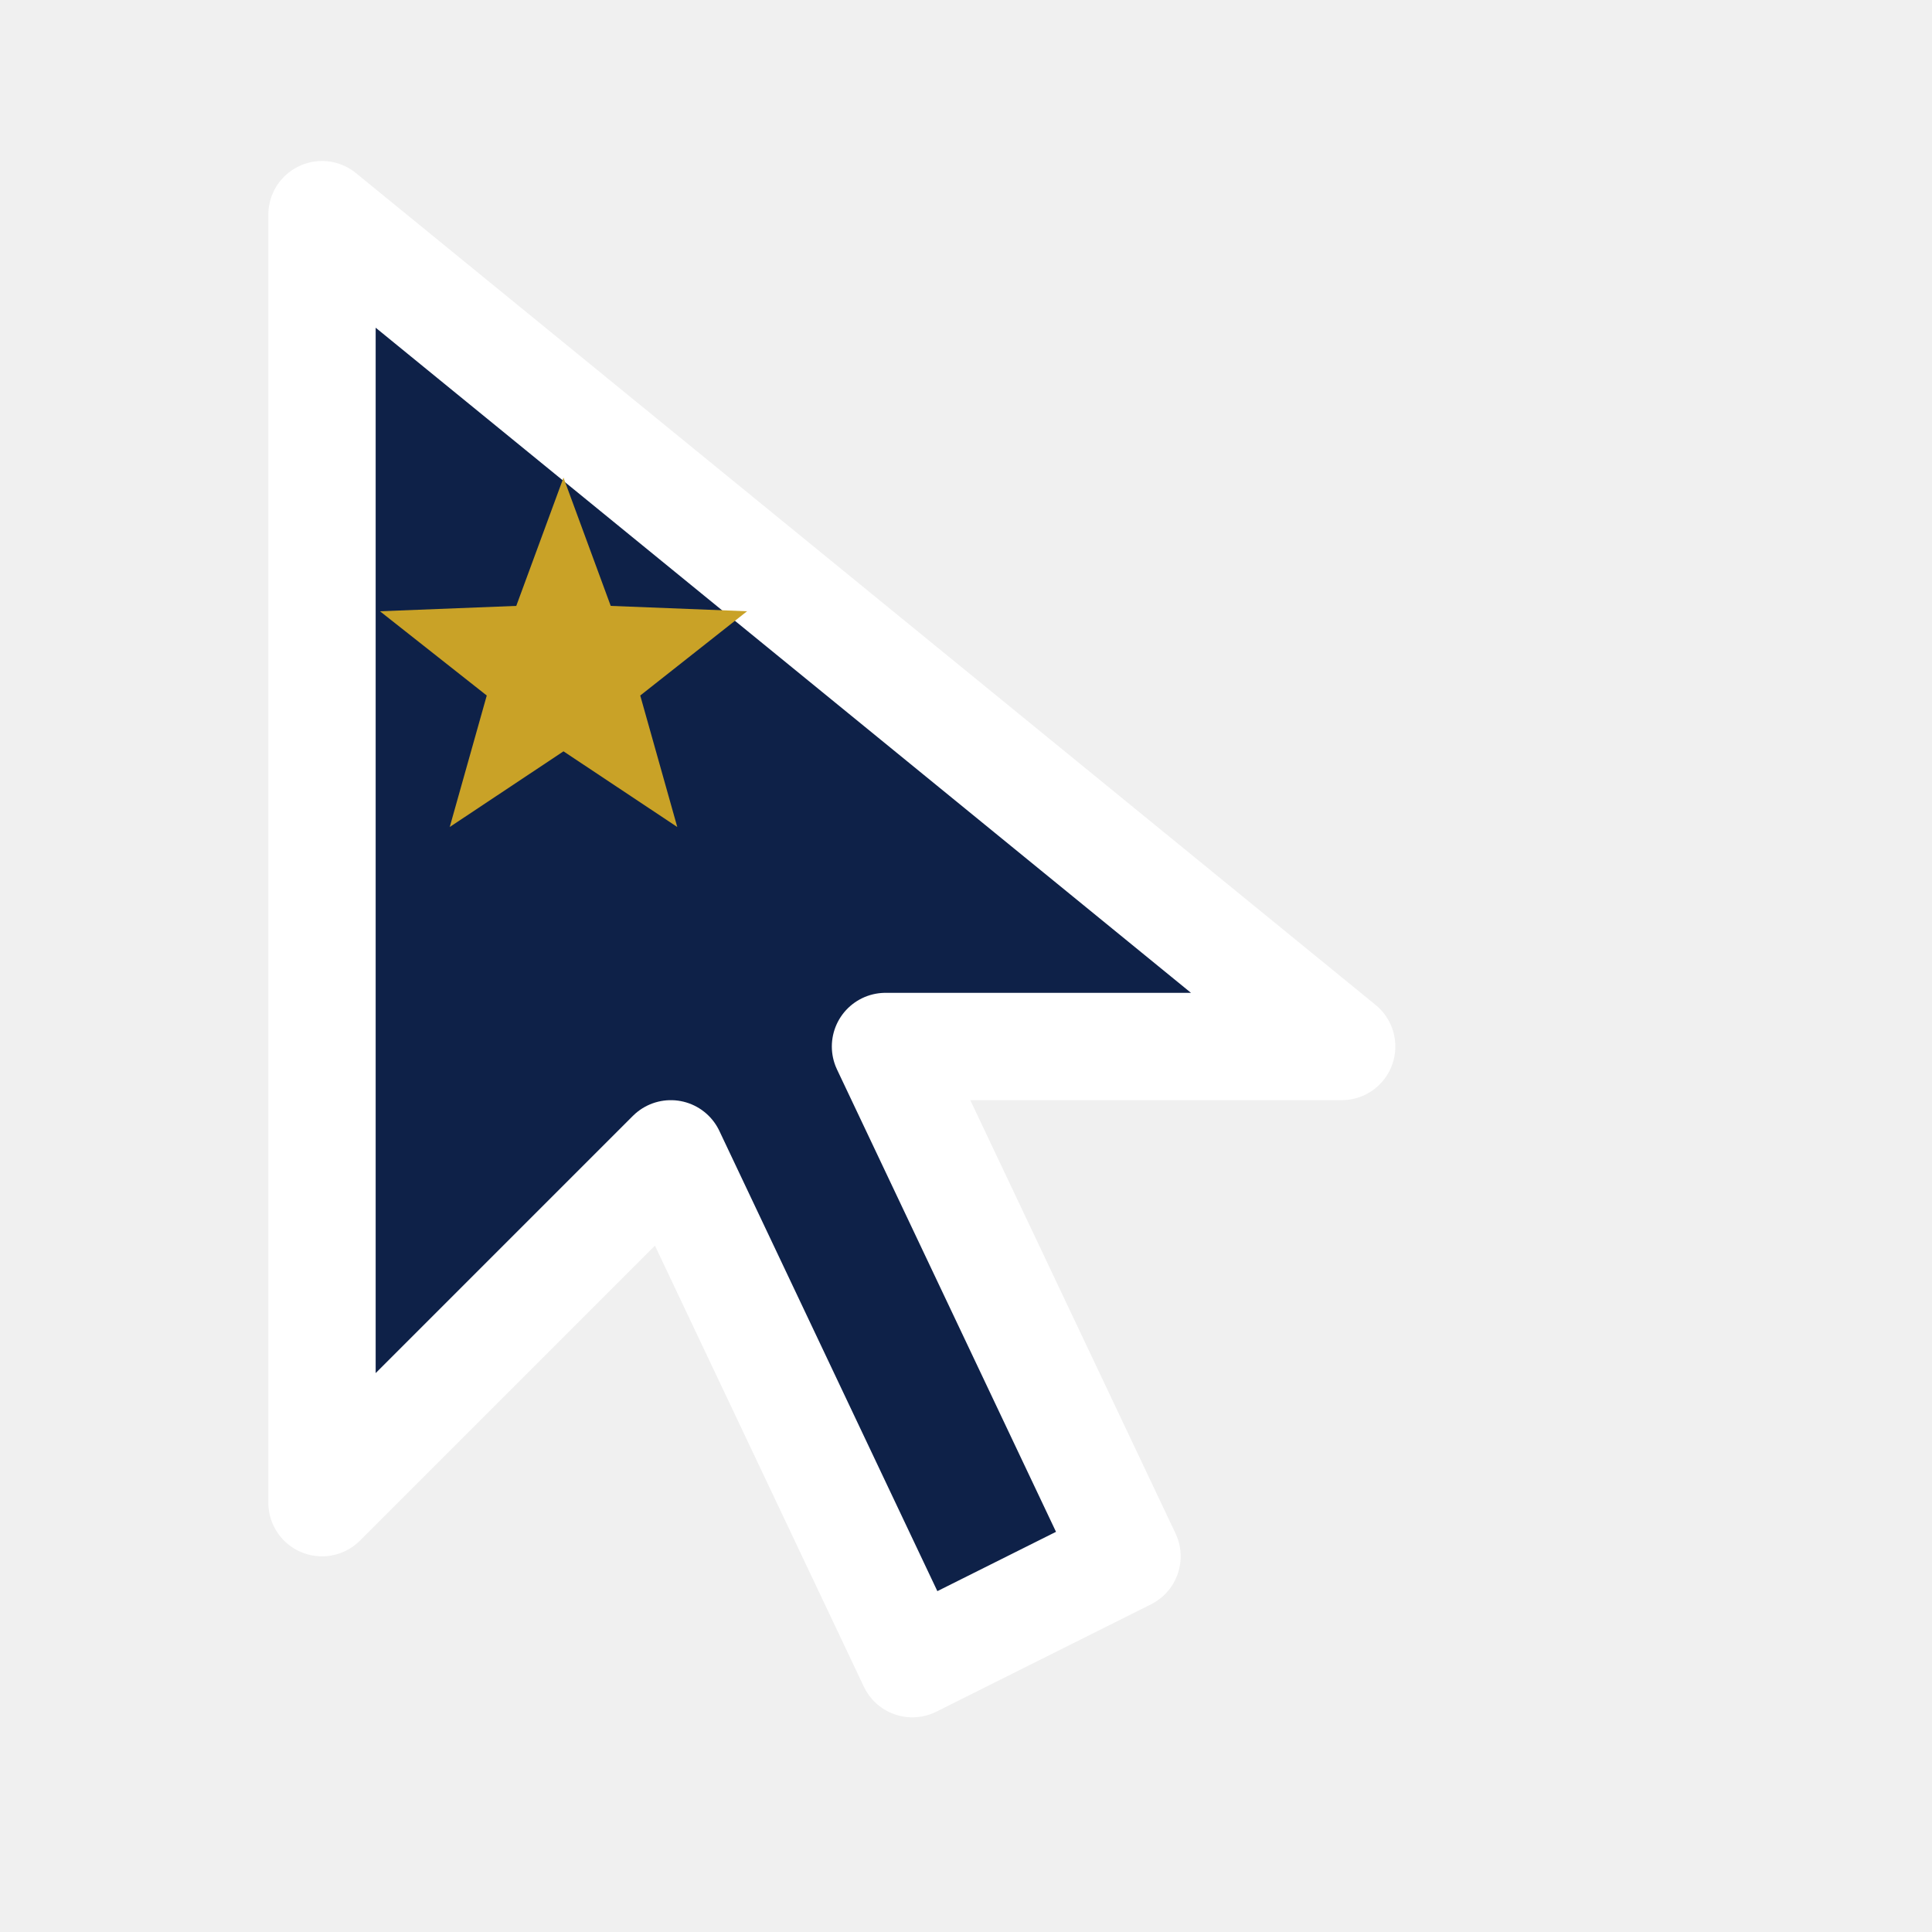
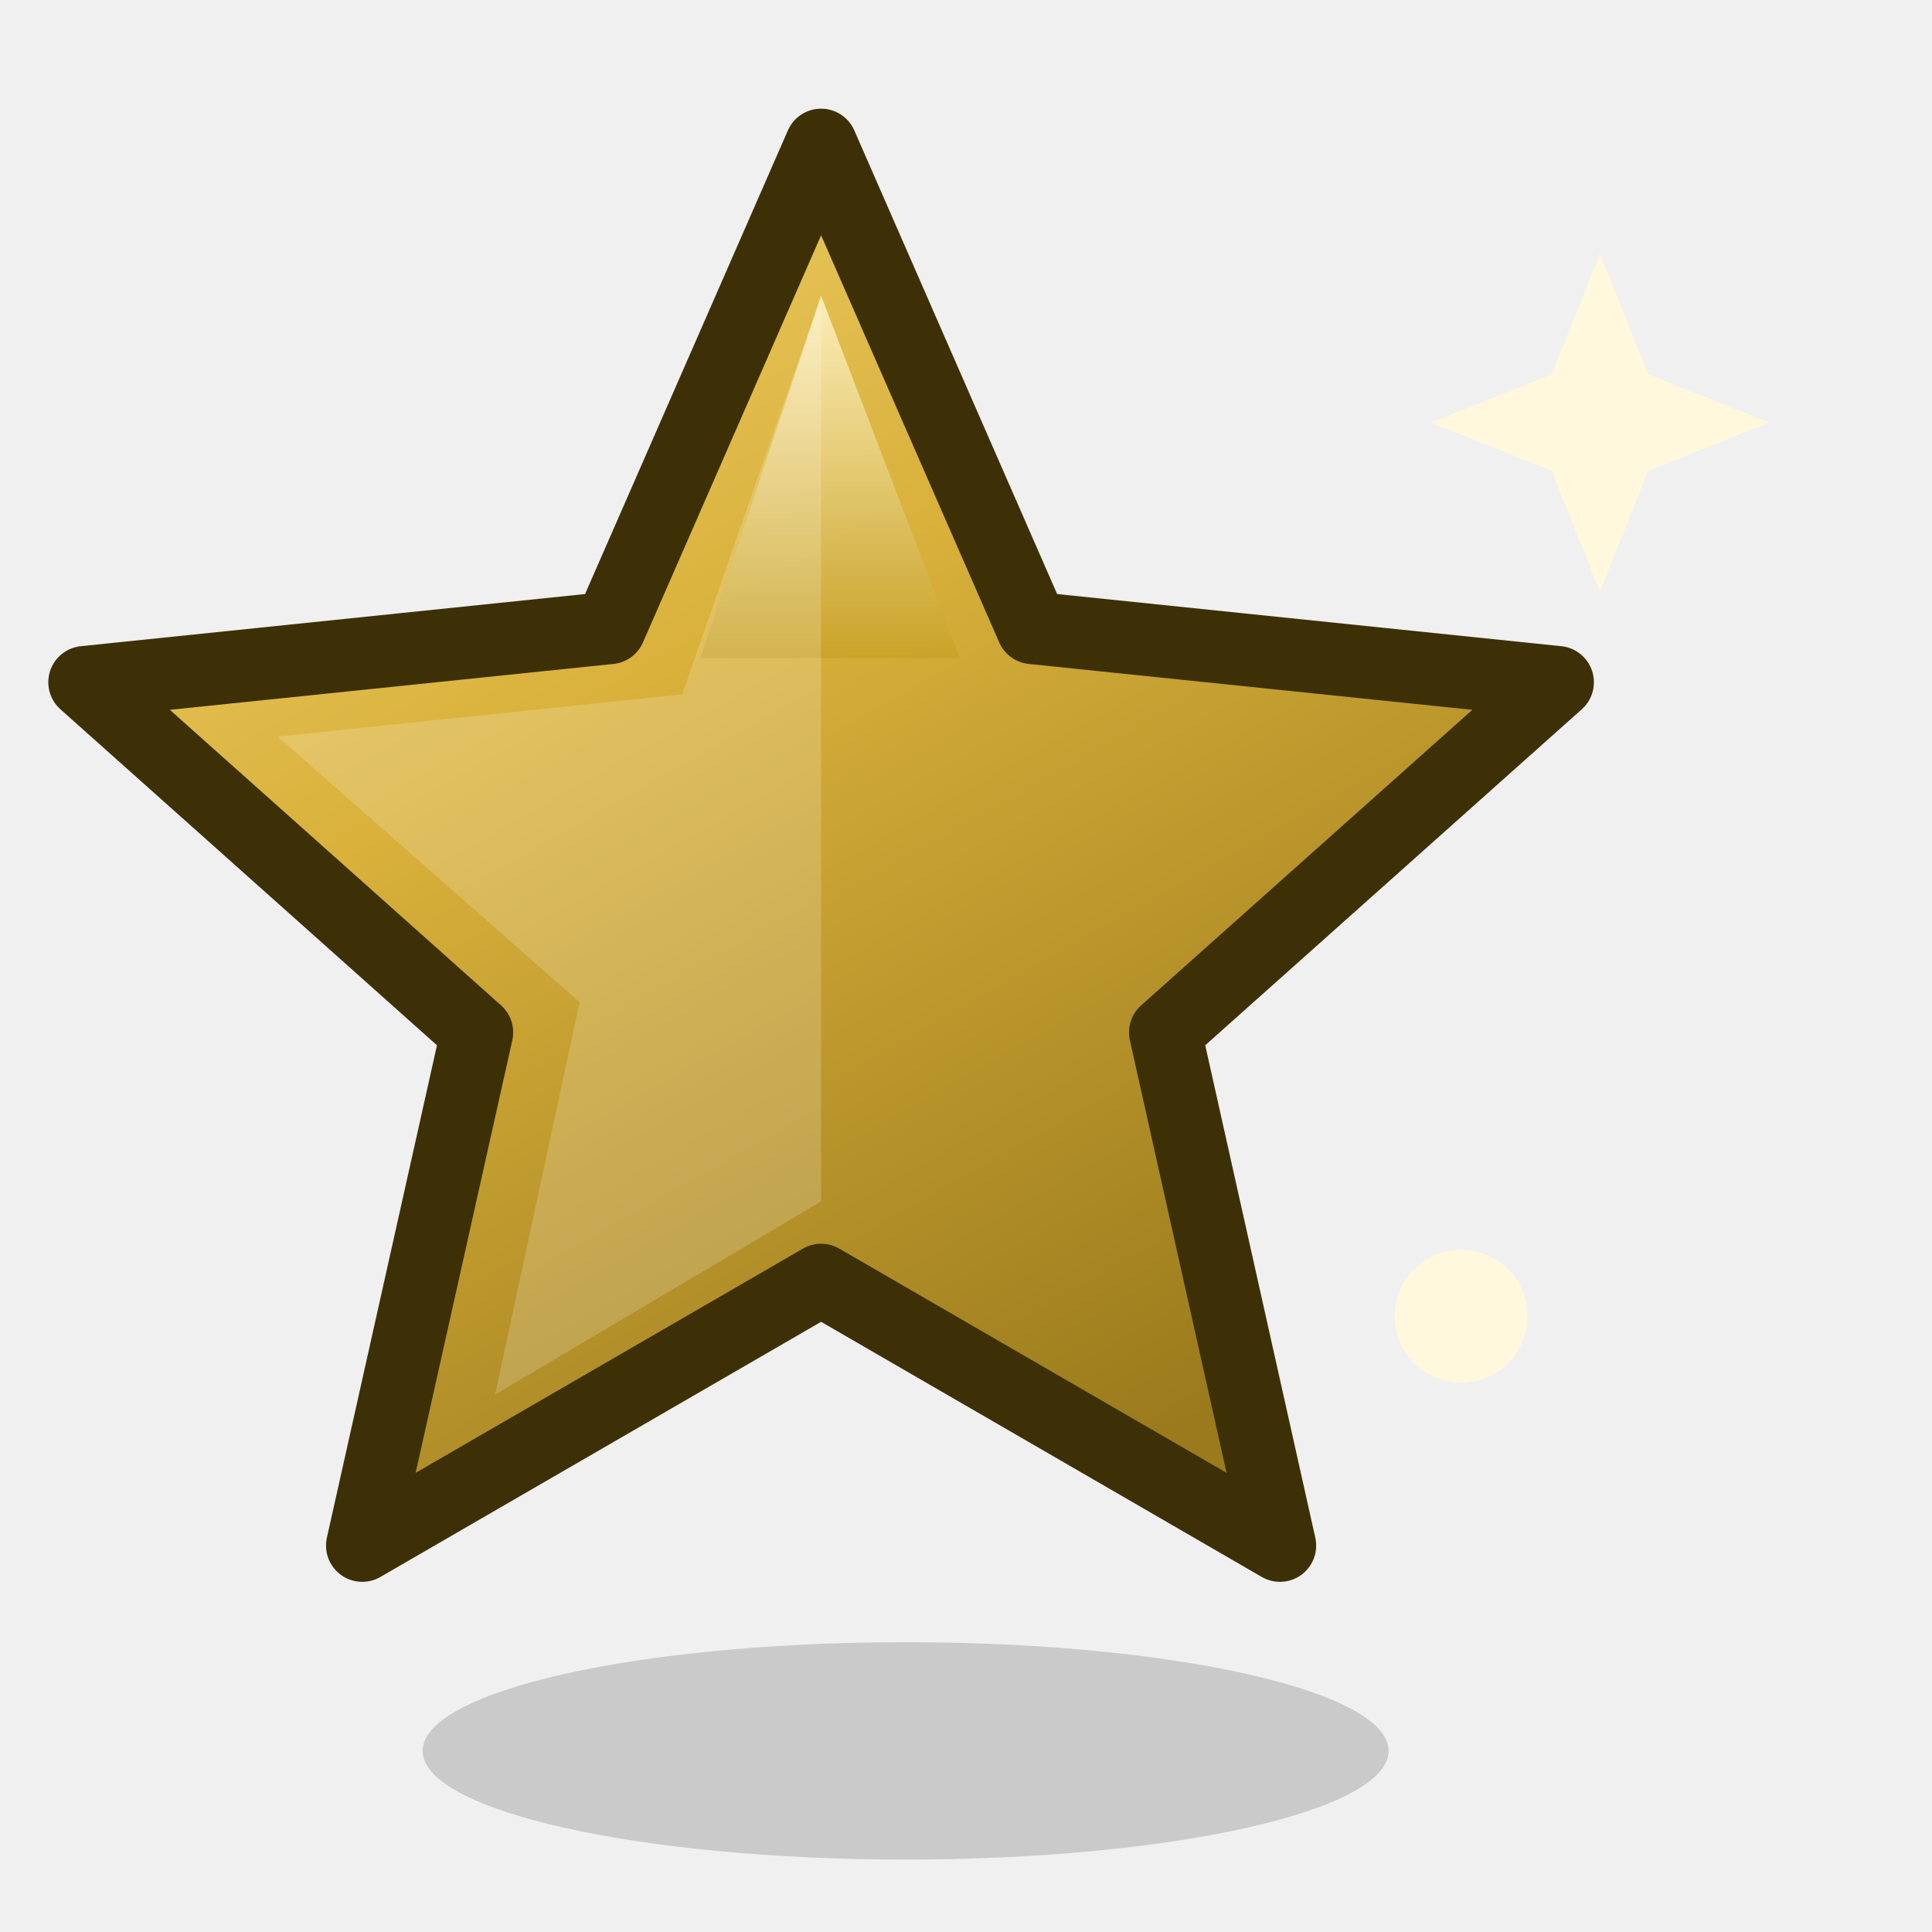
- <svg xmlns="http://www.w3.org/2000/svg" width="36" height="36" viewBox="0 0 36 36">
-   <path d="M6,4 L6,28 L12.5,21.5 L17,31 L21,29 L16.5,19.5 L25,19.5 Z" fill="#0E2148" stroke="#ffffff" stroke-width="2" stroke-linejoin="round" />
-   <path d="M10.5,8.9 L11.38,11.29 L13.92,11.39 L11.93,12.96 L12.62,15.41 L10.5,14 L8.38,15.41 L9.07,12.96 L7.08,11.39 L9.62,11.29 Z" fill="#C9A227" />
+ <svg xmlns="http://www.w3.org/2000/svg" width="32" height="32" viewBox="0 0 32 32">
+   <defs>
+     <linearGradient id="gold" x1="0" y1="0" x2="0.6" y2="1">
+       <stop offset="0" stop-color="#f4d878" />
+       <stop offset="0.45" stop-color="#d9b13b" />
+       <stop offset="1" stop-color="#9a7a1c" />
+     </linearGradient>
+     <linearGradient id="edge" x1="0" y1="0" x2="0" y2="1">
+       <stop offset="0" stop-color="#fff3c4" />
+       <stop offset="1" stop-color="#c9a227" />
+     </linearGradient>
+   </defs>
+   <ellipse cx="15" cy="29" rx="8" ry="1.8" fill="#000" opacity="0.16" />
+   <path d="M13.6 2.4 L17.1 10.4 L25.8 11.3 L19.3 17.1 L21.2 25.6 L13.6 21.2 L6.0 25.6 L7.9 17.1 L1.4 11.3 L10.1 10.4 Z" fill="url(#gold)" stroke="#3d3006" stroke-width="1.2" stroke-linejoin="round" />
+   <path d="M13.6 4.9 L15.9 10.9 L11.6 10.9 Z" fill="url(#edge)" opacity="0.9" />
+   <path d="M13.6 4.9 L13.6 19.9 L8.2 23.1 L9.6 16.6 L4.6 12.2 L11.3 11.5 Z" fill="#ffffff" opacity="0.18" />
+   <g fill="#fff8dd">
+     <path d="M26.5 4.2 l0.8 2 2 0.8 -2 0.8 -0.8 2 -0.8 -2 -2 -0.8 2 -0.8 Z" />
+     <circle cx="24.2" cy="21.8" r="1.1" />
+   </g>
</svg>
